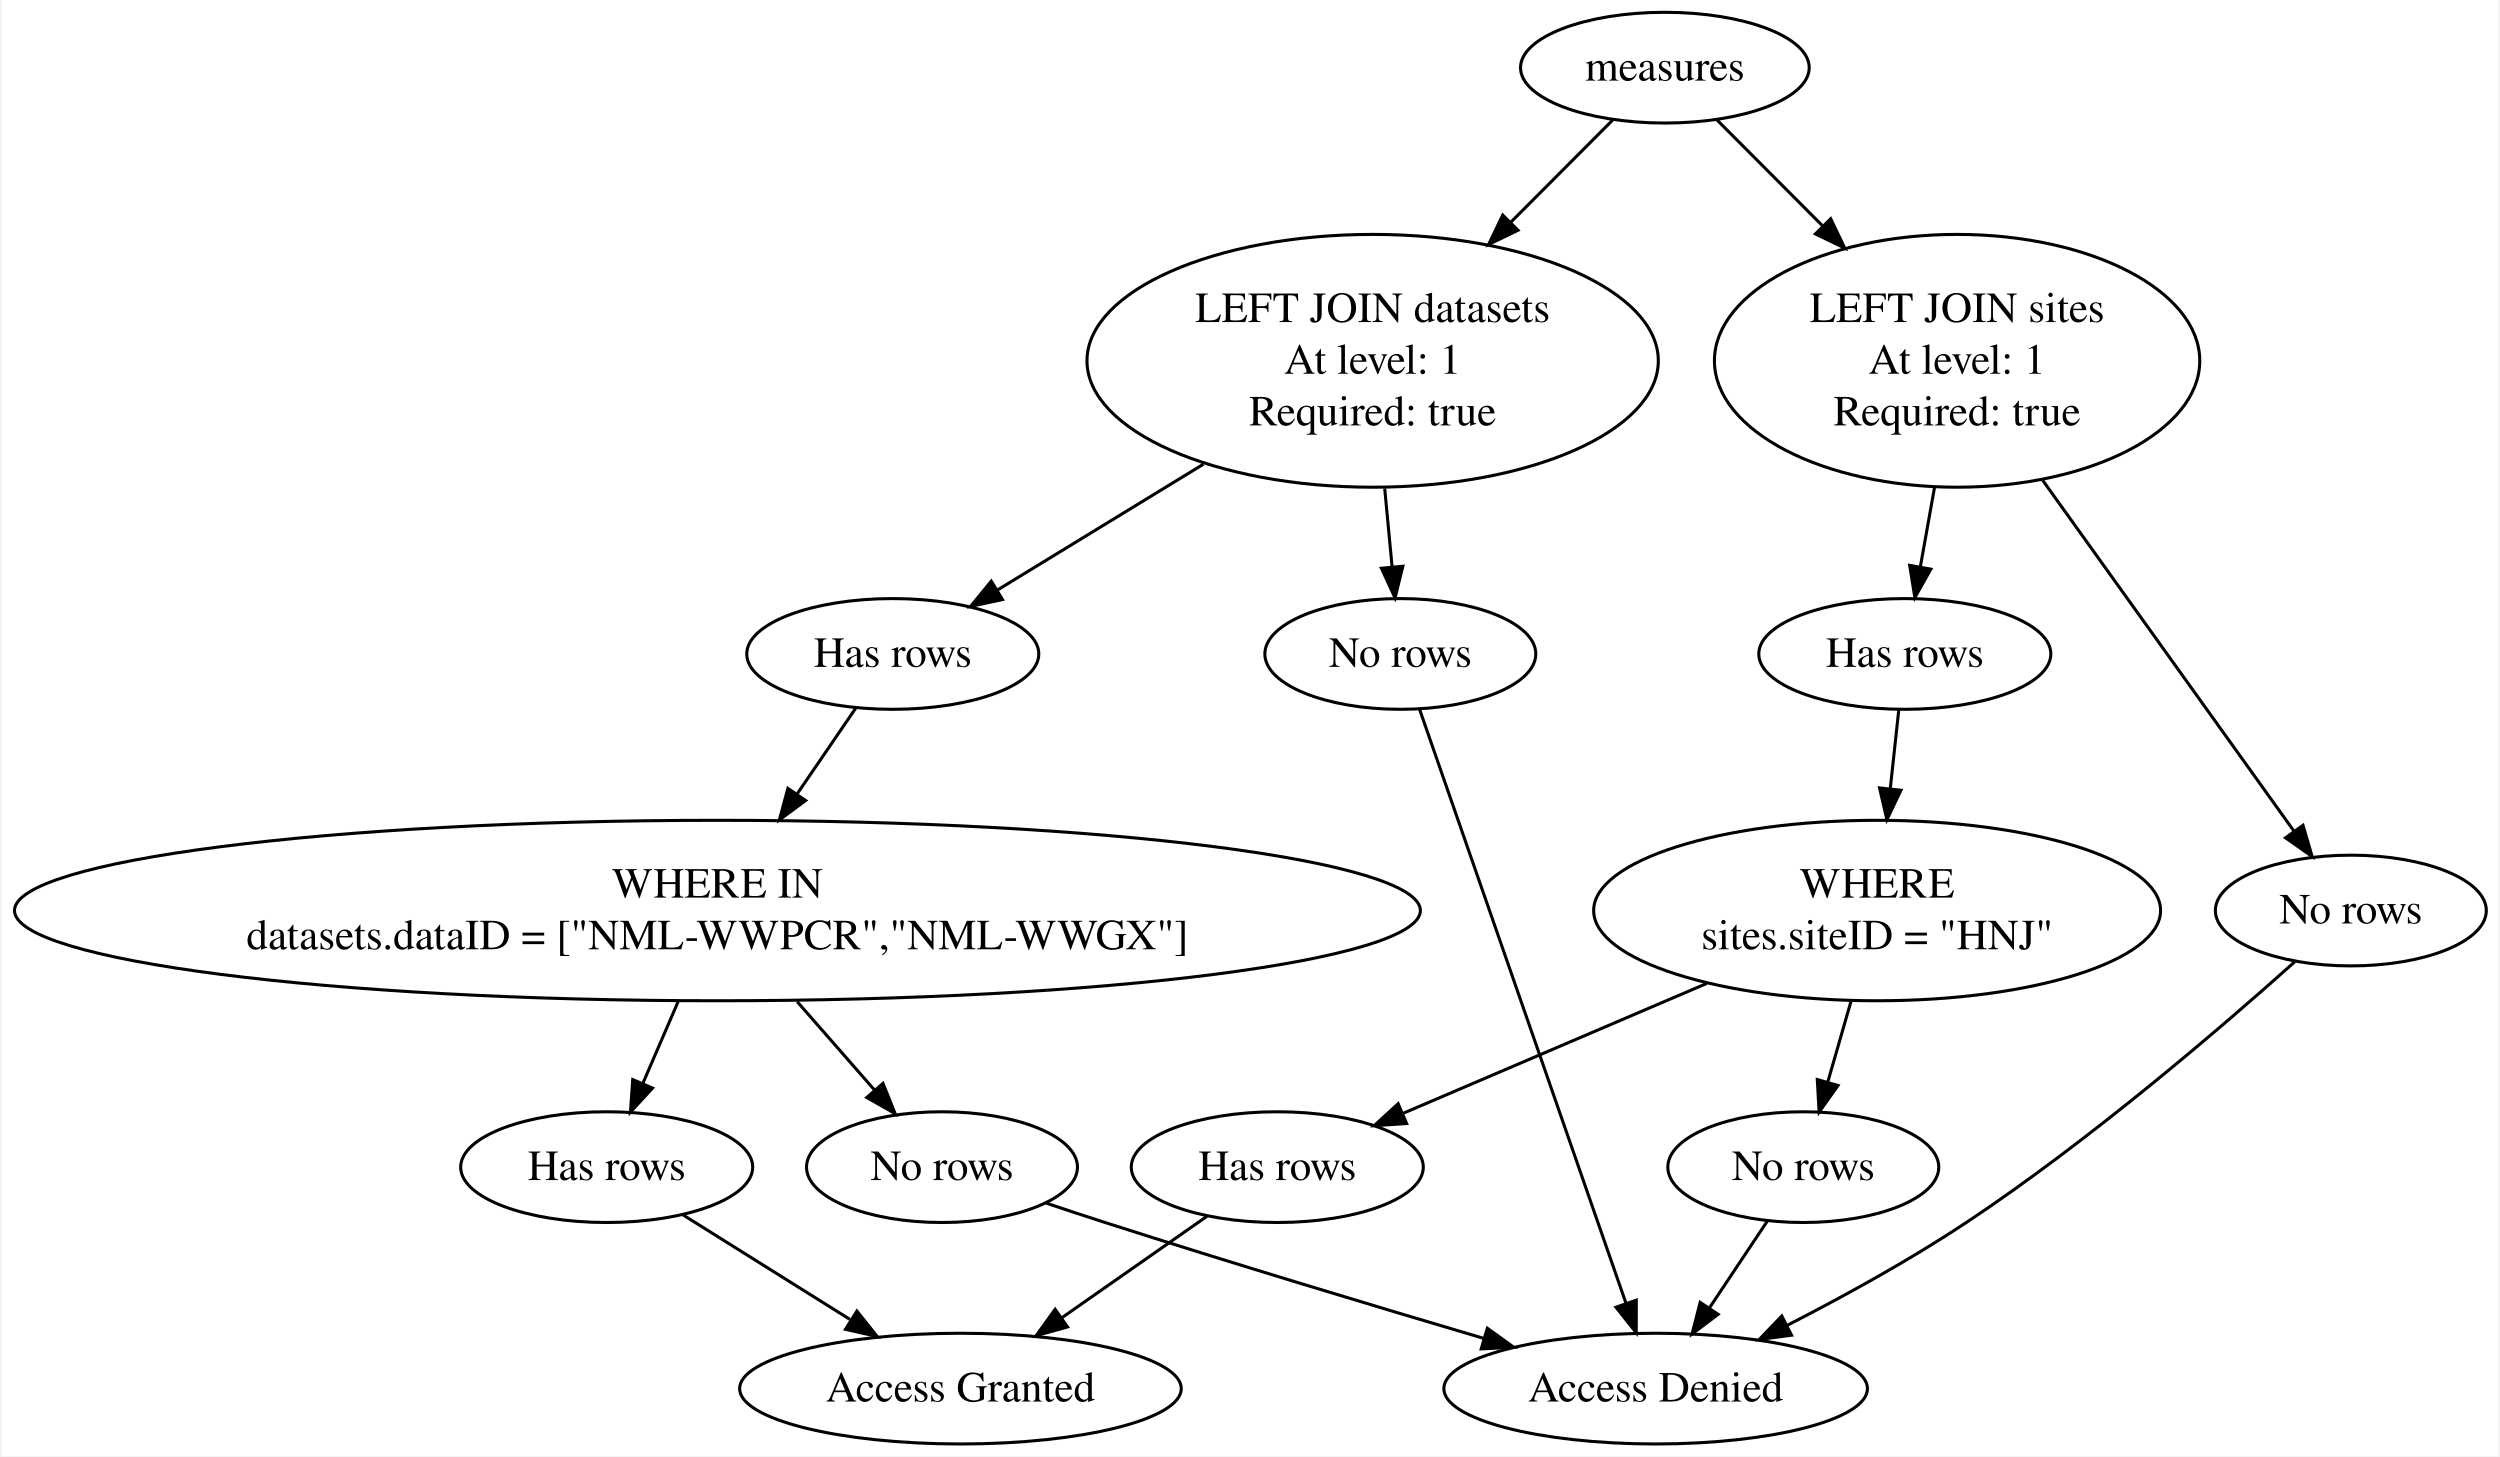
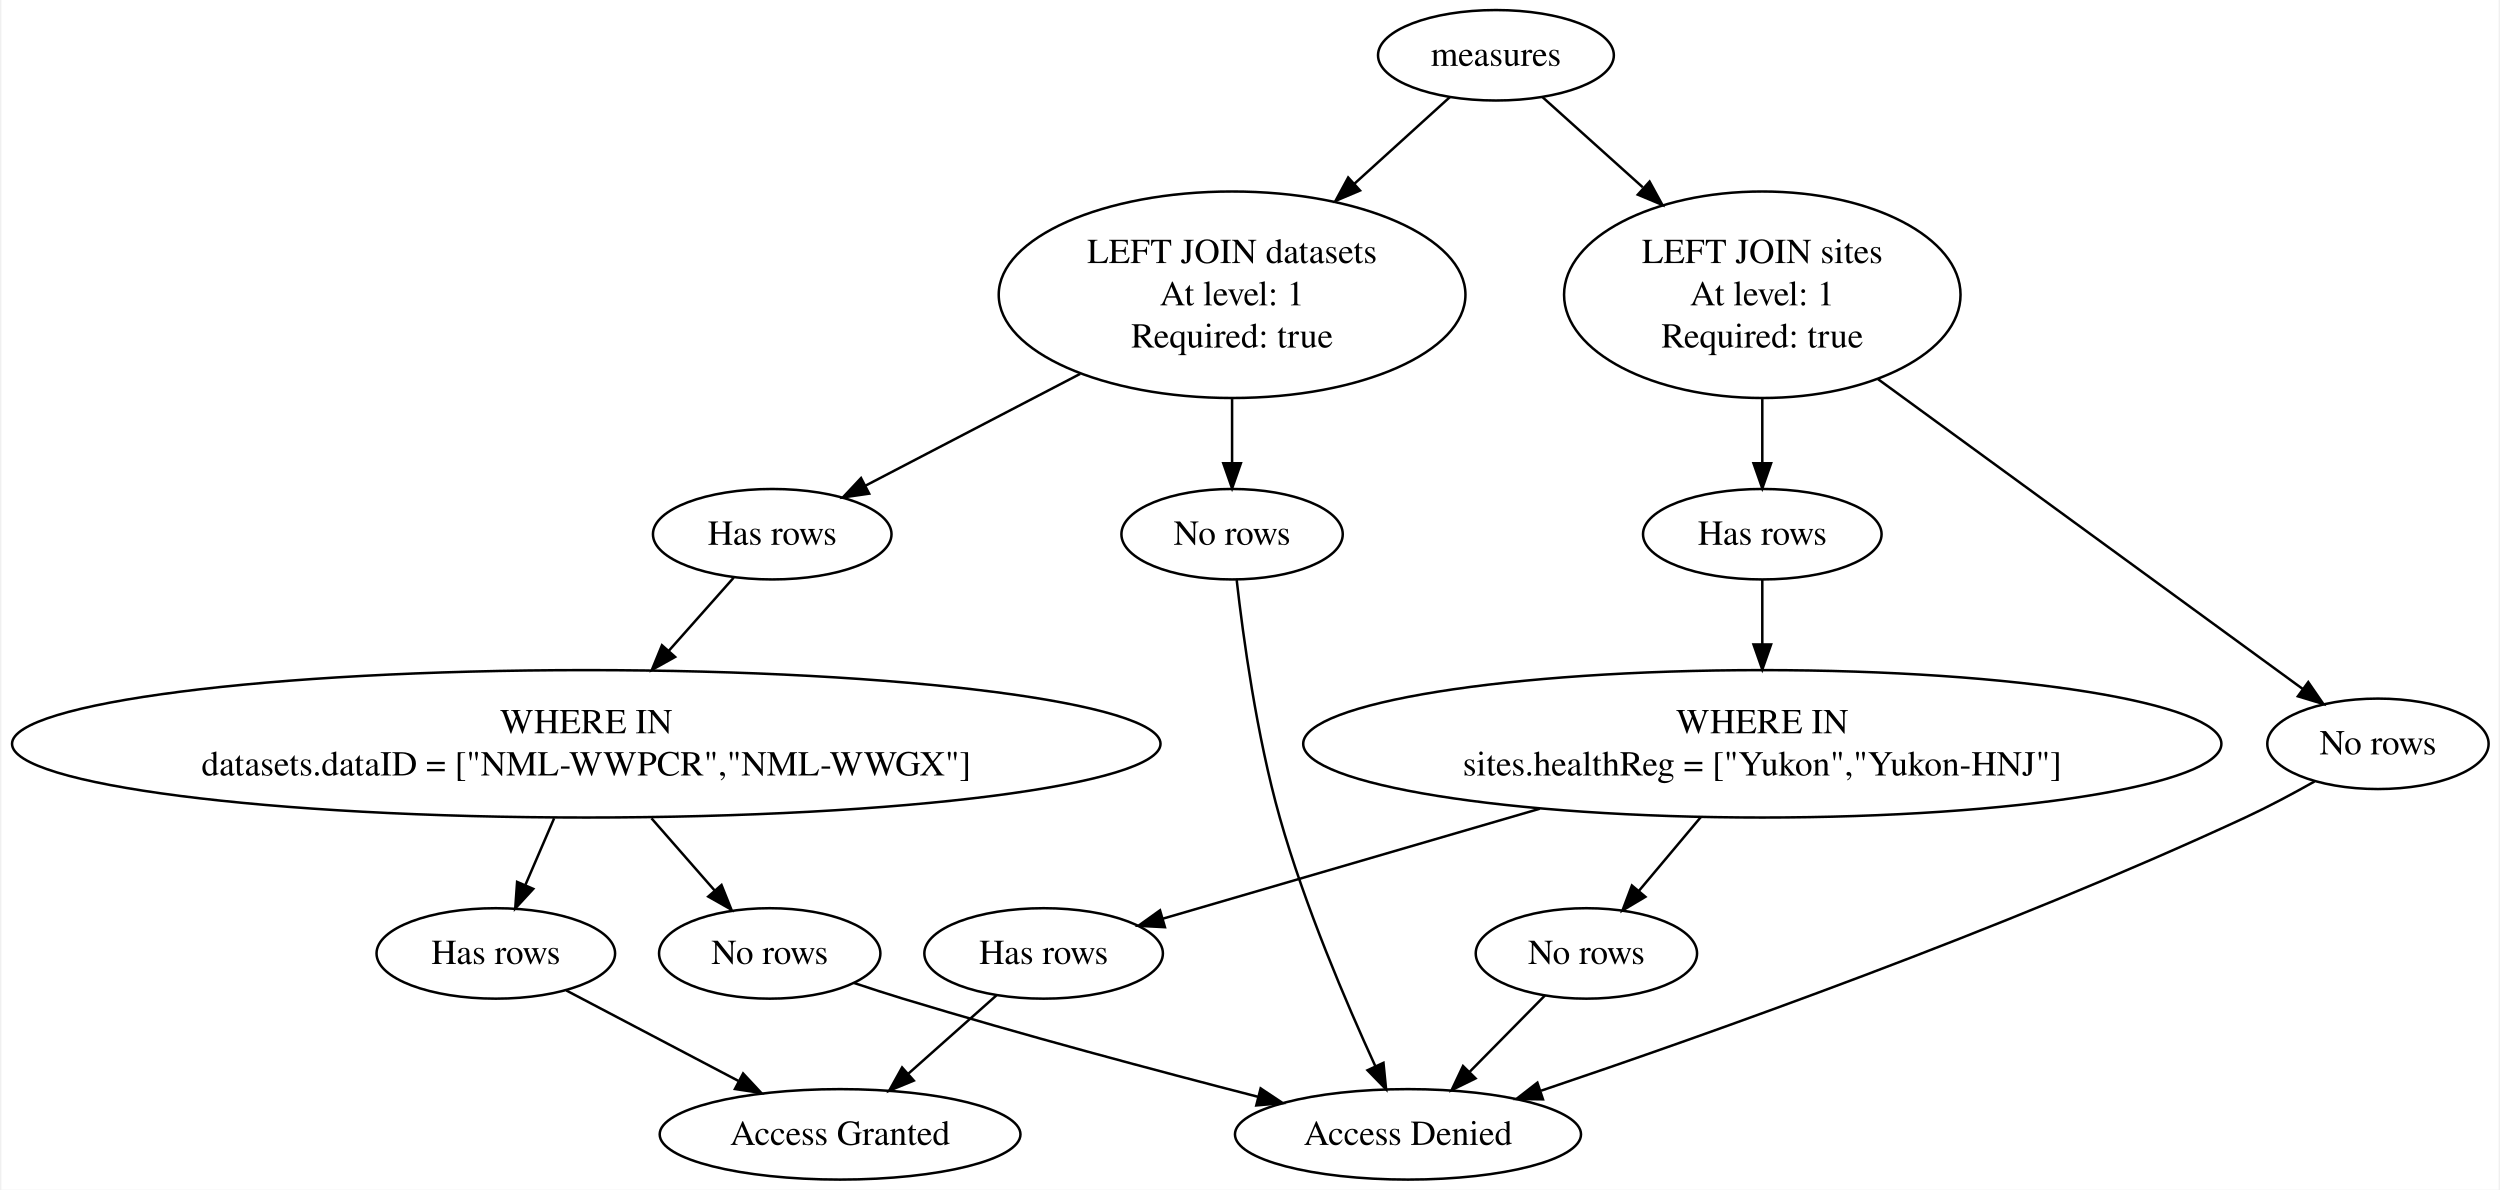
- <svg xmlns="http://www.w3.org/2000/svg" width="812pt" height="473pt" viewBox="0.00 0.00 811.78 473.42">
+ <svg xmlns="http://www.w3.org/2000/svg" width="994pt" height="473pt" viewBox="0.00 0.00 993.78 473.42">
  <g id="graph0" class="graph" transform="scale(1 1) rotate(0) translate(4 469.4214)">
-     <polygon fill="#ffffff" stroke="transparent" points="-4,4 -4,-469.421 807.781,-469.421 807.781,4 -4,4" />
+     <polygon fill="#ffffff" stroke="transparent" points="-4,4 -4,-469.421 989.781,-469.421 989.781,4 -4,4" />
    <g id="node1" class="node">
-       <ellipse fill="none" stroke="#000000" cx="536.76" cy="-447.421" rx="46.926" ry="18" />
-       <text text-anchor="middle" x="536.76" y="-443.221" font-family="Times,serif" font-size="14.00" fill="#000000">measures</text>
+       <ellipse fill="none" stroke="#000000" cx="590.76" cy="-447.421" rx="46.926" ry="18" />
+       <text text-anchor="middle" x="590.76" y="-443.221" font-family="Times,serif" font-size="14.00" fill="#000000">measures</text>
    </g>
    <g id="node2" class="node">
-       <ellipse fill="none" stroke="#000000" cx="631.76" cy="-352.126" rx="78.888" ry="41.091" />
-       <text text-anchor="middle" x="631.76" y="-364.726" font-family="Times,serif" font-size="14.00" fill="#000000">LEFT JOIN sites</text>
-       <text text-anchor="middle" x="631.76" y="-347.926" font-family="Times,serif" font-size="14.00" fill="#000000">At level: 1</text>
-       <text text-anchor="middle" x="631.76" y="-331.126" font-family="Times,serif" font-size="14.00" fill="#000000">Required: true</text>
+       <ellipse fill="none" stroke="#000000" cx="696.76" cy="-352.126" rx="78.888" ry="41.091" />
+       <text text-anchor="middle" x="696.76" y="-364.726" font-family="Times,serif" font-size="14.00" fill="#000000">LEFT JOIN sites</text>
+       <text text-anchor="middle" x="696.76" y="-347.926" font-family="Times,serif" font-size="14.00" fill="#000000">At level: 1</text>
+       <text text-anchor="middle" x="696.76" y="-331.126" font-family="Times,serif" font-size="14.00" fill="#000000">Required: true</text>
    </g>
    <g id="edge1" class="edge">
-       <path fill="none" stroke="#000000" d="M553.744,-430.385C563.381,-420.718 575.923,-408.137 588.124,-395.898" />
-       <polygon fill="#000000" stroke="#000000" points="590.662,-398.31 595.243,-388.757 585.704,-393.368 590.662,-398.31" />
+       <path fill="none" stroke="#000000" d="M609.224,-430.822C620.335,-420.834 635.032,-407.621 649.204,-394.88" />
+       <polygon fill="#000000" stroke="#000000" points="651.901,-397.162 656.997,-387.873 647.221,-391.956 651.901,-397.162" />
    </g>
    <g id="node10" class="node">
-       <ellipse fill="none" stroke="#000000" cx="441.76" cy="-352.126" rx="92.866" ry="41.091" />
-       <text text-anchor="middle" x="441.76" y="-364.726" font-family="Times,serif" font-size="14.00" fill="#000000">LEFT JOIN datasets</text>
-       <text text-anchor="middle" x="441.76" y="-347.926" font-family="Times,serif" font-size="14.00" fill="#000000">At level: 1</text>
-       <text text-anchor="middle" x="441.76" y="-331.126" font-family="Times,serif" font-size="14.00" fill="#000000">Required: true</text>
+       <ellipse fill="none" stroke="#000000" cx="485.76" cy="-352.126" rx="92.866" ry="41.091" />
+       <text text-anchor="middle" x="485.76" y="-364.726" font-family="Times,serif" font-size="14.00" fill="#000000">LEFT JOIN datasets</text>
+       <text text-anchor="middle" x="485.76" y="-347.926" font-family="Times,serif" font-size="14.00" fill="#000000">At level: 1</text>
+       <text text-anchor="middle" x="485.76" y="-331.126" font-family="Times,serif" font-size="14.00" fill="#000000">Required: true</text>
    </g>
    <g id="edge10" class="edge">
-       <path fill="none" stroke="#000000" d="M519.776,-430.385C510.495,-421.074 498.518,-409.06 486.747,-397.253" />
-       <polygon fill="#000000" stroke="#000000" points="489.01,-394.565 479.471,-389.954 484.052,-399.507 489.01,-394.565" />
+       <path fill="none" stroke="#000000" d="M572.471,-430.822C561.861,-421.194 547.951,-408.569 534.387,-396.259" />
+       <polygon fill="#000000" stroke="#000000" points="536.668,-393.602 526.91,-389.473 531.963,-398.786 536.668,-393.602" />
    </g>
    <g id="node3" class="node">
-       <ellipse fill="none" stroke="#000000" cx="614.76" cy="-256.831" rx="47.47" ry="18" />
-       <text text-anchor="middle" x="614.76" y="-252.631" font-family="Times,serif" font-size="14.00" fill="#000000">Has rows</text>
+       <ellipse fill="none" stroke="#000000" cx="696.76" cy="-256.831" rx="47.47" ry="18" />
+       <text text-anchor="middle" x="696.76" y="-252.631" font-family="Times,serif" font-size="14.00" fill="#000000">Has rows</text>
    </g>
    <g id="edge2" class="edge">
-       <path fill="none" stroke="#000000" d="M624.403,-310.883C622.855,-302.209 621.256,-293.247 619.816,-285.174" />
-       <polygon fill="#000000" stroke="#000000" points="623.234,-284.403 618.032,-275.173 616.343,-285.633 623.234,-284.403" />
+       <path fill="none" stroke="#000000" d="M696.76,-310.606C696.76,-302.054 696.76,-293.235 696.76,-285.274" />
+       <polygon fill="#000000" stroke="#000000" points="700.26,-285.057 696.76,-275.057 693.26,-285.057 700.26,-285.057" />
    </g>
    <g id="node9" class="node">
-       <ellipse fill="none" stroke="#000000" cx="759.76" cy="-173.416" rx="44.041" ry="18" />
-       <text text-anchor="middle" x="759.76" y="-169.216" font-family="Times,serif" font-size="14.00" fill="#000000">No rows</text>
+       <ellipse fill="none" stroke="#000000" cx="941.76" cy="-173.416" rx="44.041" ry="18" />
+       <text text-anchor="middle" x="941.76" y="-169.216" font-family="Times,serif" font-size="14.00" fill="#000000">No rows</text>
    </g>
    <g id="edge8" class="edge">
-       <path fill="none" stroke="#000000" d="M659.534,-313.349C684.295,-278.778 719.842,-229.148 741.276,-199.223" />
-       <polygon fill="#000000" stroke="#000000" points="744.209,-201.139 747.186,-190.971 738.518,-197.063 744.209,-201.139" />
+       <path fill="none" stroke="#000000" d="M742.843,-318.512C792.38,-282.378 869.678,-225.995 911.847,-195.235" />
+       <polygon fill="#000000" stroke="#000000" points="914.025,-197.979 920.042,-189.258 909.9,-192.323 914.025,-197.979" />
    </g>
    <g id="node4" class="node">
-       <ellipse fill="none" stroke="#000000" cx="605.76" cy="-173.416" rx="92.149" ry="29.331" />
-       <text text-anchor="middle" x="605.76" y="-177.616" font-family="Times,serif" font-size="14.00" fill="#000000">WHERE</text>
-       <text text-anchor="middle" x="605.76" y="-160.816" font-family="Times,serif" font-size="14.00" fill="#000000">sites.siteID = "HNJ"</text>
+       <ellipse fill="none" stroke="#000000" cx="696.76" cy="-173.416" rx="182.702" ry="29.331" />
+       <text text-anchor="middle" x="696.76" y="-177.616" font-family="Times,serif" font-size="14.00" fill="#000000">WHERE IN</text>
+       <text text-anchor="middle" x="696.76" y="-160.816" font-family="Times,serif" font-size="14.00" fill="#000000">sites.healthReg = ["Yukon","Yukon-HNJ"]</text>
    </g>
    <g id="edge3" class="edge">
-       <path fill="none" stroke="#000000" d="M612.807,-238.731C611.988,-231.142 611.002,-221.997 610.029,-212.986" />
-       <polygon fill="#000000" stroke="#000000" points="613.5,-212.526 608.948,-202.959 606.541,-213.277 613.5,-212.526" />
+       <path fill="none" stroke="#000000" d="M696.76,-238.731C696.76,-231.142 696.76,-221.997 696.76,-212.986" />
+       <polygon fill="#000000" stroke="#000000" points="700.26,-212.959 696.76,-202.959 693.26,-212.959 700.26,-212.959" />
    </g>
    <g id="node5" class="node">
      <ellipse fill="none" stroke="#000000" cx="410.76" cy="-90" rx="47.47" ry="18" />
      <text text-anchor="middle" x="410.76" y="-85.8" font-family="Times,serif" font-size="14.00" fill="#000000">Has rows</text>
    </g>
    <g id="edge4" class="edge">
-       <path fill="none" stroke="#000000" d="M550.403,-149.735C518.941,-136.277 480.23,-119.717 451.552,-107.45" />
-       <polygon fill="#000000" stroke="#000000" points="452.806,-104.18 442.236,-103.464 450.053,-110.615 452.806,-104.18" />
+       <path fill="none" stroke="#000000" d="M608.226,-147.594C558.667,-133.139 498.847,-115.692 458.127,-103.815" />
+       <polygon fill="#000000" stroke="#000000" points="459.04,-100.436 448.46,-100.996 457.08,-107.156 459.04,-100.436" />
    </g>
    <g id="node7" class="node">
-       <ellipse fill="none" stroke="#000000" cx="581.76" cy="-90" rx="44.041" ry="18" />
-       <text text-anchor="middle" x="581.76" y="-85.8" font-family="Times,serif" font-size="14.00" fill="#000000">No rows</text>
+       <ellipse fill="none" stroke="#000000" cx="626.76" cy="-90" rx="44.041" ry="18" />
+       <text text-anchor="middle" x="626.76" y="-85.8" font-family="Times,serif" font-size="14.00" fill="#000000">No rows</text>
    </g>
    <g id="edge6" class="edge">
-       <path fill="none" stroke="#000000" d="M597.231,-143.772C594.779,-135.249 592.115,-125.991 589.7,-117.597" />
-       <polygon fill="#000000" stroke="#000000" points="593.037,-116.537 586.909,-107.895 586.31,-118.473 593.037,-116.537" />
+       <path fill="none" stroke="#000000" d="M672.278,-144.241C664.227,-134.648 655.359,-124.079 647.605,-114.84" />
+       <polygon fill="#000000" stroke="#000000" points="650.236,-112.53 641.126,-107.12 644.873,-117.03 650.236,-112.53" />
    </g>
    <g id="node6" class="node">
-       <ellipse fill="none" stroke="#000000" cx="307.76" cy="-18" rx="71.787" ry="18" />
-       <text text-anchor="middle" x="307.76" y="-13.8" font-family="Times,serif" font-size="14.00" fill="#000000">Access Granted</text>
+       <ellipse fill="none" stroke="#000000" cx="329.76" cy="-18" rx="71.787" ry="18" />
+       <text text-anchor="middle" x="329.76" y="-13.8" font-family="Times,serif" font-size="14.00" fill="#000000">Access Granted</text>
    </g>
    <g id="edge5" class="edge">
-       <path fill="none" stroke="#000000" d="M387.901,-74.021C373.999,-64.303 356.015,-51.731 340.606,-40.961" />
-       <polygon fill="#000000" stroke="#000000" points="342.555,-38.052 332.353,-35.191 338.544,-43.789 342.555,-38.052" />
+       <path fill="none" stroke="#000000" d="M391.974,-73.301C381.569,-64.052 368.45,-52.391 356.945,-42.164" />
+       <polygon fill="#000000" stroke="#000000" points="359.09,-39.388 349.291,-35.36 354.439,-44.62 359.09,-39.388" />
    </g>
    <g id="node8" class="node">
-       <ellipse fill="none" stroke="#000000" cx="533.76" cy="-18" rx="68.858" ry="18" />
-       <text text-anchor="middle" x="533.76" y="-13.8" font-family="Times,serif" font-size="14.00" fill="#000000">Access Denied</text>
+       <ellipse fill="none" stroke="#000000" cx="555.76" cy="-18" rx="68.858" ry="18" />
+       <text text-anchor="middle" x="555.76" y="-13.8" font-family="Times,serif" font-size="14.00" fill="#000000">Access Denied</text>
    </g>
    <g id="edge7" class="edge">
-       <path fill="none" stroke="#000000" d="M570.141,-72.571C564.448,-64.031 557.475,-53.572 551.162,-44.103" />
-       <polygon fill="#000000" stroke="#000000" points="554.065,-42.148 545.606,-35.769 548.241,-46.031 554.065,-42.148" />
+       <path fill="none" stroke="#000000" d="M610.293,-73.301C601.414,-64.296 590.279,-53.005 580.39,-42.977" />
+       <polygon fill="#000000" stroke="#000000" points="582.642,-40.276 573.129,-35.613 577.658,-45.191 582.642,-40.276" />
    </g>
    <g id="edge9" class="edge">
-       <path fill="none" stroke="#000000" d="M741.561,-156.782C717.959,-135.659 675.032,-98.749 634.76,-72 616.34,-59.766 594.864,-47.97 576.462,-38.541" />
-       <polygon fill="#000000" stroke="#000000" points="577.932,-35.362 567.428,-33.974 574.774,-41.609 577.932,-35.362" />
+       <path fill="none" stroke="#000000" d="M916.538,-158.439C907.873,-153.558 898.021,-148.294 888.76,-144 792.351,-99.293 675.245,-57.806 608.724,-35.378" />
+       <polygon fill="#000000" stroke="#000000" points="609.483,-31.941 598.889,-32.077 607.256,-38.577 609.483,-31.941" />
    </g>
    <g id="node11" class="node">
-       <ellipse fill="none" stroke="#000000" cx="285.76" cy="-256.831" rx="47.47" ry="18" />
-       <text text-anchor="middle" x="285.76" y="-252.631" font-family="Times,serif" font-size="14.00" fill="#000000">Has rows</text>
+       <ellipse fill="none" stroke="#000000" cx="302.76" cy="-256.831" rx="47.47" ry="18" />
+       <text text-anchor="middle" x="302.76" y="-252.631" font-family="Times,serif" font-size="14.00" fill="#000000">Has rows</text>
    </g>
    <g id="edge11" class="edge">
-       <path fill="none" stroke="#000000" d="M386.76,-318.529C364.396,-304.867 339.26,-289.513 319.659,-277.539" />
-       <polygon fill="#000000" stroke="#000000" points="321.43,-274.52 311.072,-272.294 317.781,-280.493 321.43,-274.52" />
+       <path fill="none" stroke="#000000" d="M425.332,-320.659C397.083,-305.949 364.351,-288.904 339.821,-276.13" />
+       <polygon fill="#000000" stroke="#000000" points="341.334,-272.972 330.848,-271.458 338.101,-279.181 341.334,-272.972" />
    </g>
    <g id="node15" class="node">
-       <ellipse fill="none" stroke="#000000" cx="450.76" cy="-256.831" rx="44.041" ry="18" />
-       <text text-anchor="middle" x="450.76" y="-252.631" font-family="Times,serif" font-size="14.00" fill="#000000">No rows</text>
+       <ellipse fill="none" stroke="#000000" cx="485.76" cy="-256.831" rx="44.041" ry="18" />
+       <text text-anchor="middle" x="485.76" y="-252.631" font-family="Times,serif" font-size="14.00" fill="#000000">No rows</text>
    </g>
    <g id="edge17" class="edge">
-       <path fill="none" stroke="#000000" d="M445.681,-310.606C446.489,-302.054 447.322,-293.235 448.074,-285.274" />
-       <polygon fill="#000000" stroke="#000000" points="451.583,-285.342 449.039,-275.057 444.614,-284.684 451.583,-285.342" />
+       <path fill="none" stroke="#000000" d="M485.76,-310.606C485.76,-302.054 485.76,-293.235 485.76,-285.274" />
+       <polygon fill="#000000" stroke="#000000" points="489.26,-285.057 485.76,-275.057 482.26,-285.057 489.26,-285.057" />
    </g>
    <g id="node12" class="node">
      <ellipse fill="none" stroke="#000000" cx="228.76" cy="-173.416" rx="228.52" ry="29.331" />
      <text text-anchor="middle" x="228.76" y="-177.616" font-family="Times,serif" font-size="14.00" fill="#000000">WHERE IN</text>
      <text text-anchor="middle" x="228.76" y="-160.816" font-family="Times,serif" font-size="14.00" fill="#000000">datasets.dataID = ["NML-WWPCR","NML-WWGX"]</text>
    </g>
    <g id="edge12" class="edge">
-       <path fill="none" stroke="#000000" d="M273.672,-239.141C268.111,-231.003 261.286,-221.016 254.651,-211.306" />
-       <polygon fill="#000000" stroke="#000000" points="257.438,-209.18 248.906,-202.898 251.658,-213.129 257.438,-209.18" />
+       <path fill="none" stroke="#000000" d="M287.427,-239.548C279.938,-231.105 270.62,-220.602 261.632,-210.47" />
+       <polygon fill="#000000" stroke="#000000" points="264.112,-207.992 254.858,-202.834 258.876,-212.637 264.112,-207.992" />
    </g>
    <g id="node13" class="node">
      <ellipse fill="none" stroke="#000000" cx="192.76" cy="-90" rx="47.47" ry="18" />
      <text text-anchor="middle" x="192.76" y="-85.8" font-family="Times,serif" font-size="14.00" fill="#000000">Has rows</text>
    </g>
    <g id="edge13" class="edge">
      <path fill="none" stroke="#000000" d="M215.966,-143.772C212.248,-135.155 208.205,-125.787 204.551,-117.321" />
      <polygon fill="#000000" stroke="#000000" points="207.659,-115.689 200.483,-107.895 201.232,-118.463 207.659,-115.689" />
    </g>
    <g id="node14" class="node">
      <ellipse fill="none" stroke="#000000" cx="301.76" cy="-90" rx="44.041" ry="18" />
      <text text-anchor="middle" x="301.76" y="-85.8" font-family="Times,serif" font-size="14.00" fill="#000000">No rows</text>
    </g>
    <g id="edge15" class="edge">
      <path fill="none" stroke="#000000" d="M254.703,-143.772C262.944,-134.355 271.97,-124.04 279.894,-114.986" />
      <polygon fill="#000000" stroke="#000000" points="282.575,-117.238 286.526,-107.407 277.307,-112.628 282.575,-117.238" />
    </g>
    <g id="edge14" class="edge">
-       <path fill="none" stroke="#000000" d="M217.43,-74.554C233.279,-64.632 254.132,-51.576 271.809,-40.509" />
-       <polygon fill="#000000" stroke="#000000" points="274.101,-43.203 280.719,-34.93 270.386,-37.27 274.101,-43.203" />
+       <path fill="none" stroke="#000000" d="M220.815,-75.256C240.542,-64.888 267.242,-50.856 289.272,-39.278" />
+       <polygon fill="#000000" stroke="#000000" points="291.17,-42.235 298.394,-34.484 287.914,-36.038 291.17,-42.235" />
    </g>
    <g id="edge16" class="edge">
-       <path fill="none" stroke="#000000" d="M335.631,-78.303C341.975,-76.167 348.56,-73.987 354.76,-72 395.87,-58.822 442.577,-44.762 477.97,-34.293" />
-       <polygon fill="#000000" stroke="#000000" points="479.038,-37.627 487.639,-31.439 477.057,-30.914 479.038,-37.627" />
+       <path fill="none" stroke="#000000" d="M335.299,-78.243C341.734,-76.091 348.437,-73.921 354.76,-72 401.931,-57.67 455.914,-43.276 496.05,-32.957" />
+       <polygon fill="#000000" stroke="#000000" points="497.124,-36.295 505.944,-30.424 495.388,-29.514 497.124,-36.295" />
    </g>
    <g id="edge18" class="edge">
-       <path fill="none" stroke="#000000" d="M456.999,-238.88C471.359,-197.559 506.838,-95.469 524.064,-45.899" />
-       <polygon fill="#000000" stroke="#000000" points="527.472,-46.754 527.449,-36.16 520.86,-44.456 527.472,-46.754" />
+       <path fill="none" stroke="#000000" d="M487.595,-238.585C490.142,-216.048 495.513,-176.685 504.76,-144 514.685,-108.918 531.205,-70.291 542.745,-45.174" />
+       <polygon fill="#000000" stroke="#000000" points="546.003,-46.468 547.051,-35.925 539.657,-43.514 546.003,-46.468" />
    </g>
  </g>
</svg>
